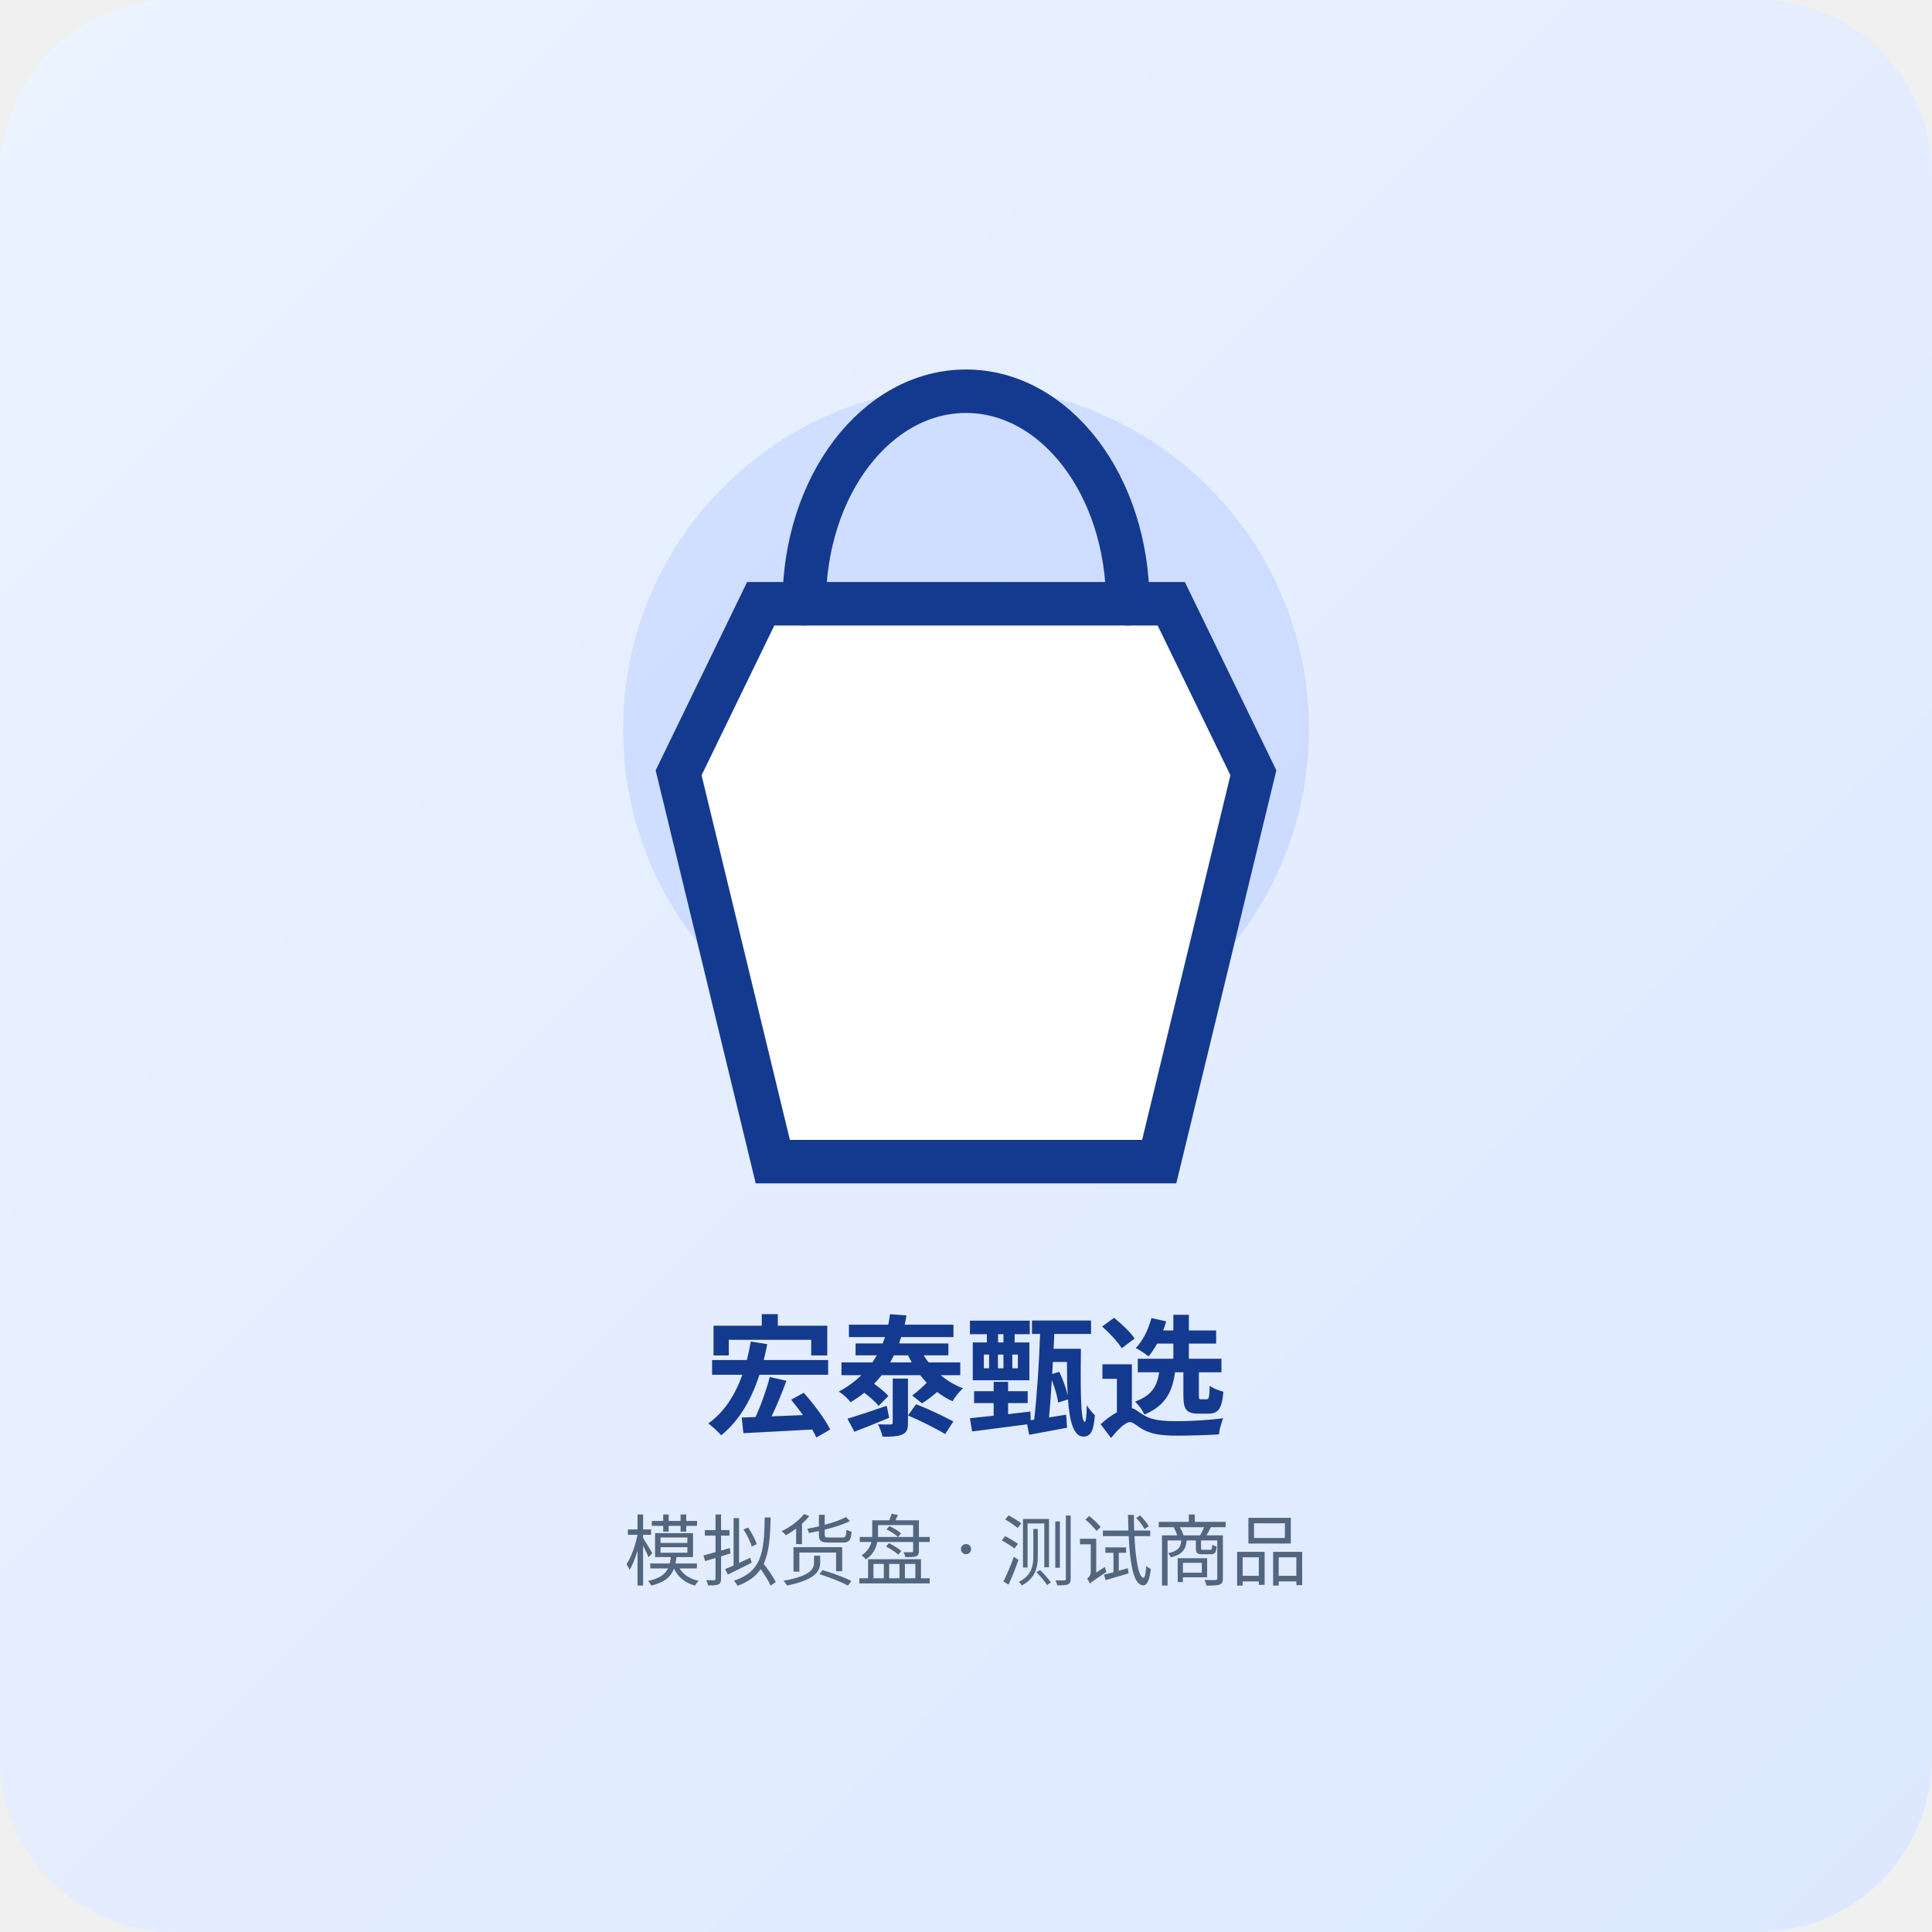
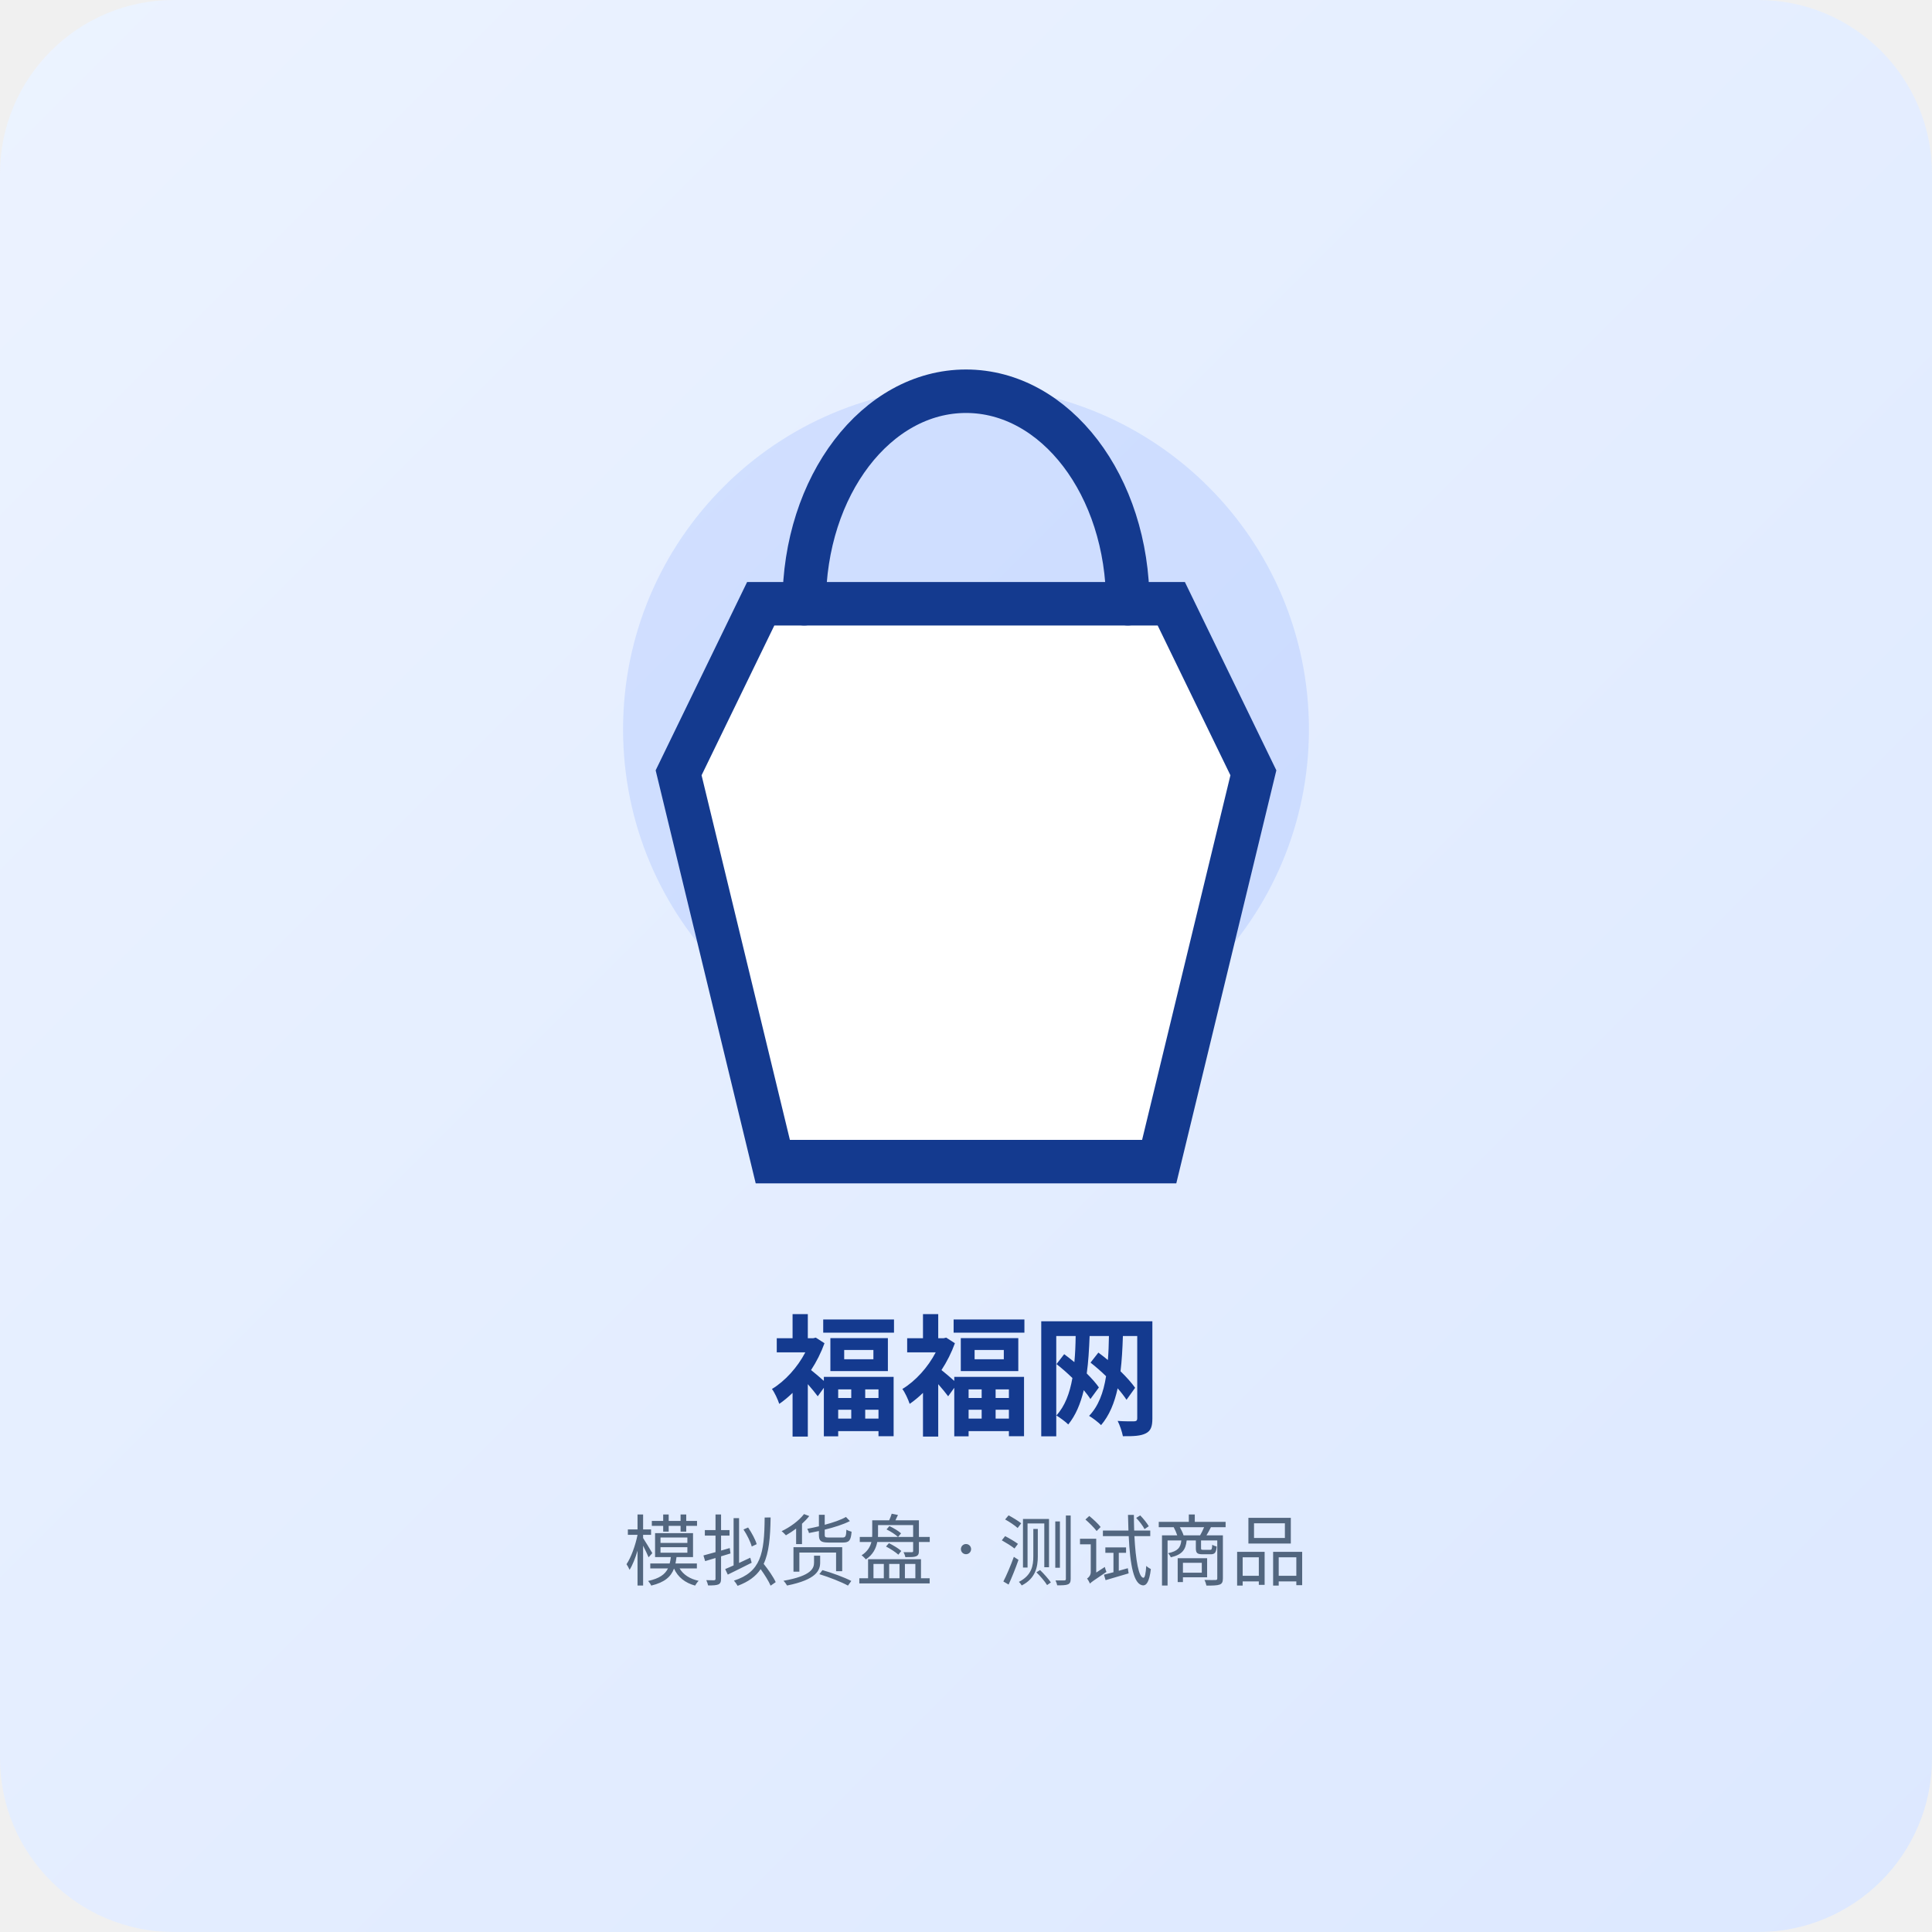
<svg xmlns="http://www.w3.org/2000/svg" viewBox="0 0 800 800" role="img" aria-labelledby="title description">
  <description id="description">模拟综合货盘统一测试商品图片</description>
  <defs>
    <linearGradient id="background" x1="0" y1="0" x2="1" y2="1">
      <stop offset="0" stop-color="#ecf3ff" />
      <stop offset="1" stop-color="#dce8ff" />
    </linearGradient>
  </defs>
  <rect width="800" height="800" rx="72" fill="url(#background)" />
  <circle cx="400" cy="302" r="142" fill="#1f5eff" opacity=".12" />
  <path d="M315 250h170l34 70-39 161H320l-39-161 34-70Z" fill="#fff" stroke="#143a8f" stroke-width="18" />
  <path d="M333 250c0-49 30-88 67-88s67 39 67 88" fill="none" stroke="#143a8f" stroke-width="18" stroke-linecap="round" />
-   <text x="400" y="590" text-anchor="middle" font-family="-apple-system,BlinkMacSystemFont,'PingFang SC',sans-serif" font-size="54" font-weight="700" fill="#143a8f">宏泰甄选</text>
+   <text x="400" y="590" text-anchor="middle" font-family="-apple-system,BlinkMacSystemFont,'PingFang SC',sans-serif" font-size="54" font-weight="700" fill="#143a8f">福福网</text>
  <text x="400" y="654" text-anchor="middle" font-family="-apple-system,BlinkMacSystemFont,'PingFang SC',sans-serif" font-size="32" fill="#52667f">模拟货盘 · 测试商品</text>
</svg>
